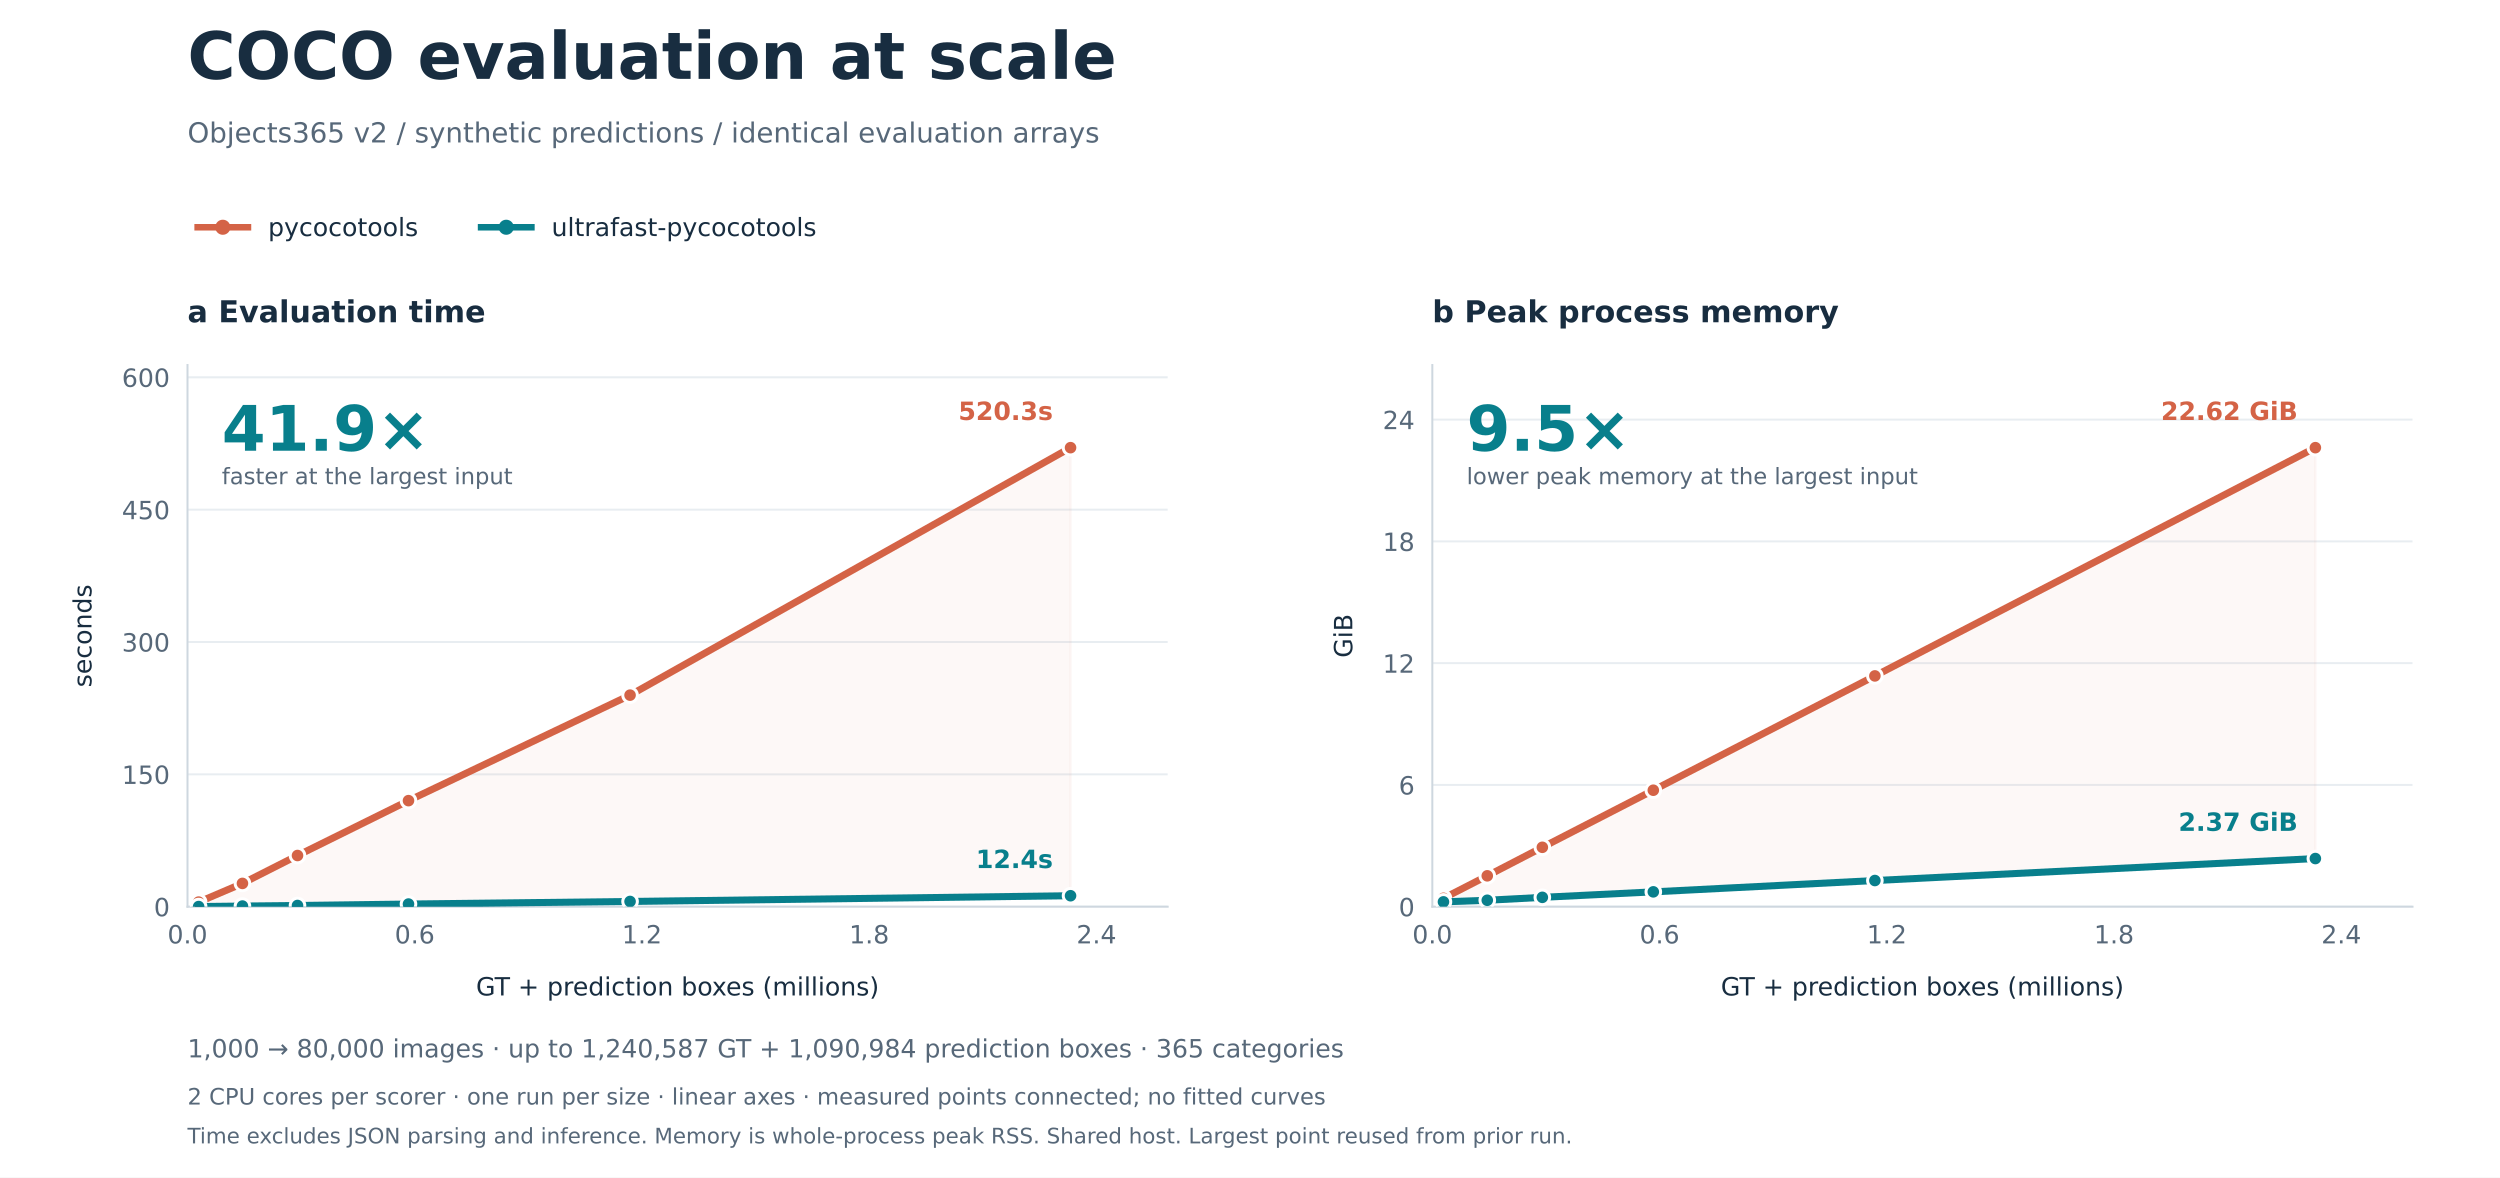
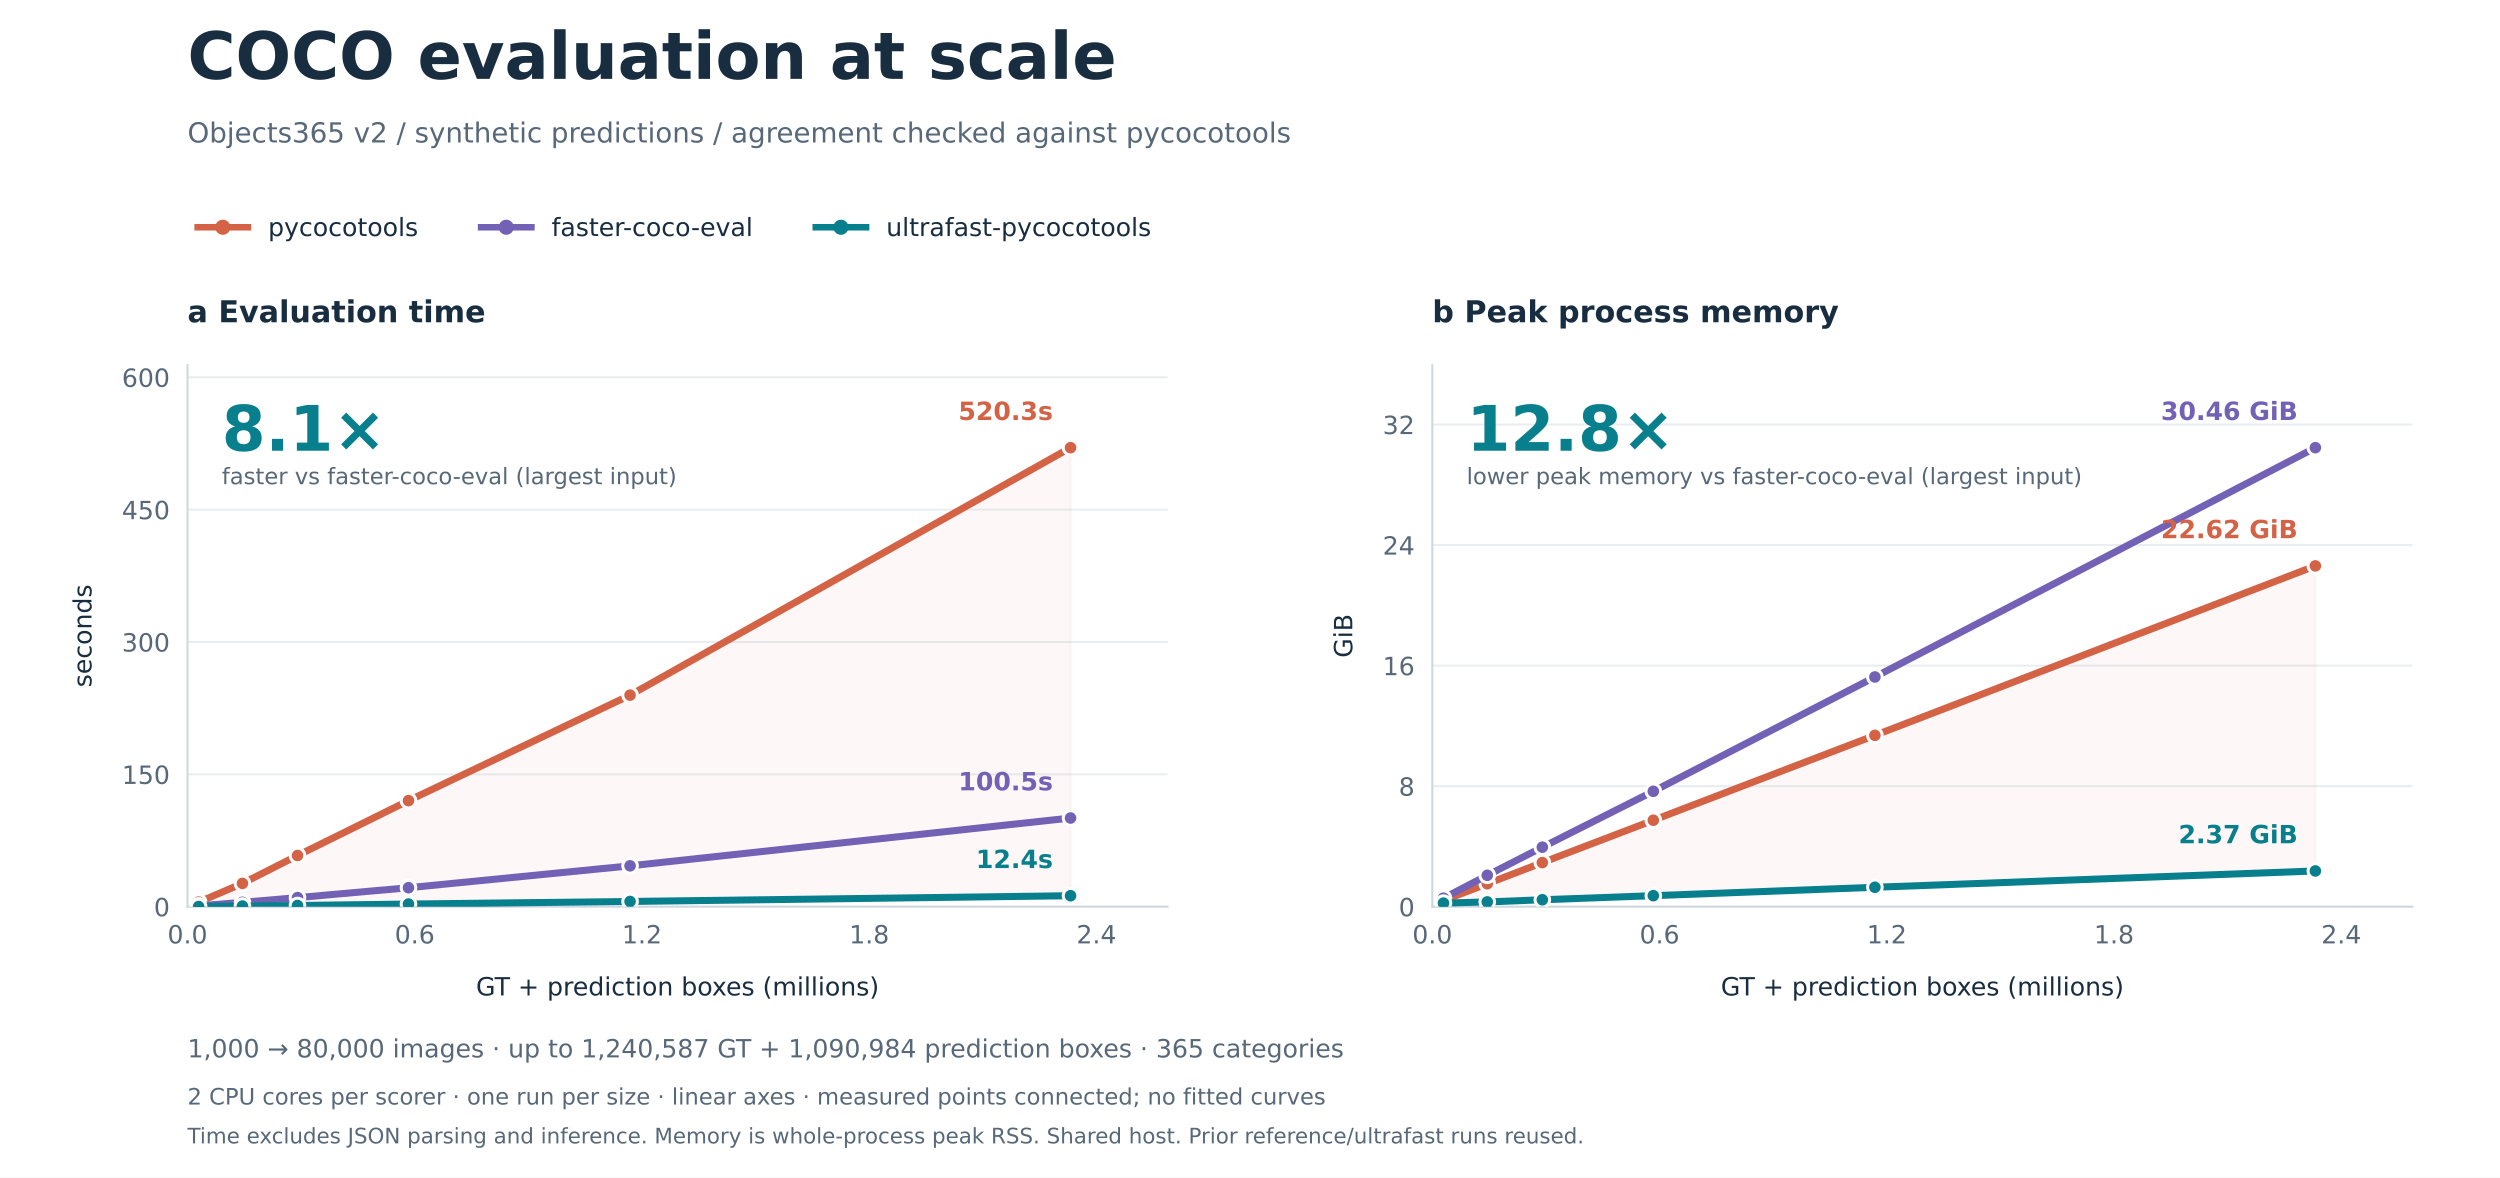
<svg xmlns="http://www.w3.org/2000/svg" xmlns:xlink="http://www.w3.org/1999/xlink" width="993.6pt" height="468pt" viewBox="0 0 993.6 468" version="1.1">
  <defs>
    <style type="text/css">*{stroke-linejoin: round; stroke-linecap: butt}</style>
  </defs>
  <g id="figure_1">
    <g id="patch_1">
-       <path d="M 0 468  L 993.6 468  L 993.6 0  L 0 0  z " style="fill: #ffffff" />
+       <path d="M 0 468 L 993.6 468 L 993.6 0 L 0 0 z " style="fill: #ffffff" />
    </g>
    <g id="axes_1">
      <g id="patch_2">
-         <path d="M 74.52 360.36  L 464.081 360.36  L 464.081 145.08  L 74.52 145.08  z " style="fill: #ffffff" />
+         <path d="M 74.52 360.36 L 464.081 360.36 L 464.081 145.08 L 74.52 145.08 z " style="fill: #ffffff" />
      </g>
      <g id="matplotlib.axis_1">
        <g id="xtick_1">
          <g id="line2d_1" />
          <g id="text_1">
            <text style="font-size: 10px; font-family: 'DejaVu Sans'; text-anchor: middle; fill: #576879" x="74.52" y="374.958" transform="rotate(-0 74.52 374.9584)">0.0</text>
          </g>
        </g>
        <g id="xtick_2">
          <g id="line2d_2" />
          <g id="text_2">
            <text style="font-size: 10px; font-family: 'DejaVu Sans'; text-anchor: middle; fill: #576879" x="164.834" y="374.958" transform="rotate(-0 164.8341 374.9584)">0.6</text>
          </g>
        </g>
        <g id="xtick_3">
          <g id="line2d_3" />
          <g id="text_3">
            <text style="font-size: 10px; font-family: 'DejaVu Sans'; text-anchor: middle; fill: #576879" x="255.148" y="374.958" transform="rotate(-0 255.1481 374.9584)">1.2</text>
          </g>
        </g>
        <g id="xtick_4">
          <g id="line2d_4" />
          <g id="text_4">
            <text style="font-size: 10px; font-family: 'DejaVu Sans'; text-anchor: middle; fill: #576879" x="345.462" y="374.958" transform="rotate(-0 345.4622 374.9584)">1.8</text>
          </g>
        </g>
        <g id="xtick_5">
          <g id="line2d_5" />
          <g id="text_5">
            <text style="font-size: 10px; font-family: 'DejaVu Sans'; text-anchor: middle; fill: #576879" x="435.776" y="374.958" transform="rotate(-0 435.7762 374.9584)">2.4</text>
          </g>
        </g>
        <g id="text_6">
          <text style="font-size: 10px; font-family: 'DejaVu Sans'; text-anchor: middle; fill: #182d40" x="269.301" y="395.637" transform="rotate(-0 269.3006 395.6366)">GT + prediction boxes (millions)</text>
        </g>
      </g>
      <g id="matplotlib.axis_2">
        <g id="ytick_1">
          <g id="line2d_6">
-             <path d="M 74.52 360.36  L 464.081 360.36  " clip-path="url(#pf2074c2d98)" style="fill: none; stroke: #e8edf1; stroke-width: 0.8; stroke-linecap: square" />
+             <path d="M 74.52 360.36 L 464.081 360.36 " clip-path="url(#p50c7ef367d)" style="fill: none; stroke: #e8edf1; stroke-width: 0.8; stroke-linecap: square" />
          </g>
          <g id="line2d_7" />
          <g id="text_7">
            <text style="font-size: 10px; font-family: 'DejaVu Sans'; text-anchor: end; fill: #576879" x="67.52" y="364.159" transform="rotate(-0 67.52 364.1592)">0</text>
          </g>
        </g>
        <g id="ytick_2">
          <g id="line2d_8">
-             <path d="M 74.52 307.759  L 464.081 307.759  " clip-path="url(#pf2074c2d98)" style="fill: none; stroke: #e8edf1; stroke-width: 0.8; stroke-linecap: square" />
+             <path d="M 74.52 307.759 L 464.081 307.759 " clip-path="url(#p50c7ef367d)" style="fill: none; stroke: #e8edf1; stroke-width: 0.8; stroke-linecap: square" />
          </g>
          <g id="line2d_9" />
          <g id="text_8">
            <text style="font-size: 10px; font-family: 'DejaVu Sans'; text-anchor: end; fill: #576879" x="67.52" y="311.558" transform="rotate(-0 67.52 311.5579)">150</text>
          </g>
        </g>
        <g id="ytick_3">
          <g id="line2d_10">
-             <path d="M 74.52 255.157  L 464.081 255.157  " clip-path="url(#pf2074c2d98)" style="fill: none; stroke: #e8edf1; stroke-width: 0.8; stroke-linecap: square" />
+             <path d="M 74.52 255.157 L 464.081 255.157 " clip-path="url(#p50c7ef367d)" style="fill: none; stroke: #e8edf1; stroke-width: 0.8; stroke-linecap: square" />
          </g>
          <g id="line2d_11" />
          <g id="text_9">
            <text style="font-size: 10px; font-family: 'DejaVu Sans'; text-anchor: end; fill: #576879" x="67.52" y="258.957" transform="rotate(-0 67.52 258.9567)">300</text>
          </g>
        </g>
        <g id="ytick_4">
          <g id="line2d_12">
-             <path d="M 74.52 202.556  L 464.081 202.556  " clip-path="url(#pf2074c2d98)" style="fill: none; stroke: #e8edf1; stroke-width: 0.8; stroke-linecap: square" />
+             <path d="M 74.52 202.556 L 464.081 202.556 " clip-path="url(#p50c7ef367d)" style="fill: none; stroke: #e8edf1; stroke-width: 0.8; stroke-linecap: square" />
          </g>
          <g id="line2d_13" />
          <g id="text_10">
            <text style="font-size: 10px; font-family: 'DejaVu Sans'; text-anchor: end; fill: #576879" x="67.52" y="206.355" transform="rotate(-0 67.52 206.3554)">450</text>
          </g>
        </g>
        <g id="ytick_5">
          <g id="line2d_14">
-             <path d="M 74.52 149.955  L 464.081 149.955  " clip-path="url(#pf2074c2d98)" style="fill: none; stroke: #e8edf1; stroke-width: 0.8; stroke-linecap: square" />
+             <path d="M 74.52 149.955 L 464.081 149.955 " clip-path="url(#p50c7ef367d)" style="fill: none; stroke: #e8edf1; stroke-width: 0.8; stroke-linecap: square" />
          </g>
          <g id="line2d_15" />
          <g id="text_11">
            <text style="font-size: 10px; font-family: 'DejaVu Sans'; text-anchor: end; fill: #576879" x="67.52" y="153.754" transform="rotate(-0 67.52 153.7541)">600</text>
          </g>
        </g>
        <g id="text_12">
          <text style="font-size: 10px; font-family: 'DejaVu Sans'; text-anchor: middle; fill: #182d40" x="36.353" y="252.72" transform="rotate(-90 36.35281 252.72)">seconds</text>
        </g>
      </g>
      <g id="FillBetweenPolyCollection_1">
        <defs>
-           <path id="m2da3b0f2d8" d="M 78.947 -109.469  L 78.947 -107.699  L 96.357 -107.899  L 118.241 -108.118  L 162.349 -108.697  L 250.409 -109.72  L 425.476 -111.999  L 425.476 -290.081  L 425.476 -290.081  L 250.409 -191.724  L 162.349 -149.792  L 118.241 -127.984  L 96.357 -116.898  L 78.947 -109.469  z " style="stroke: #d46346; stroke-opacity: 0.045" />
-         </defs>
-         <g clip-path="url(#pf2074c2d98)">
-           <use xlink:href="#m2da3b0f2d8" x="0" y="468" style="fill: #d46346; fill-opacity: 0.045; stroke: #d46346; stroke-opacity: 0.045" />
+           <path id="mf4e1070b5e" d="M 78.947 -109.469 L 78.947 -107.699 L 96.357 -107.899 L 118.241 -108.118 L 162.349 -108.697 L 250.409 -109.72 L 425.476 -111.999 L 425.476 -290.081 L 425.476 -290.081 L 250.409 -191.724 L 162.349 -149.792 L 118.241 -127.984 L 96.357 -116.898 L 78.947 -109.469 z " style="stroke: #d46346; stroke-opacity: 0.045" />
+         </defs>
+         <g clip-path="url(#p50c7ef367d)">
+           <use xlink:href="#mf4e1070b5e" x="0" y="468" style="fill: #d46346; fill-opacity: 0.045; stroke: #d46346; stroke-opacity: 0.045" />
        </g>
      </g>
      <g id="patch_3">
-         <path d="M 74.52 360.36  L 74.52 145.08  " style="fill: none; stroke: #ced7df; stroke-width: 0.8; stroke-linejoin: miter; stroke-linecap: square" />
+         <path d="M 74.52 360.36 L 74.52 145.08 " style="fill: none; stroke: #ced7df; stroke-width: 0.8; stroke-linejoin: miter; stroke-linecap: square" />
      </g>
      <g id="patch_4">
-         <path d="M 74.52 360.36  L 464.081 360.36  " style="fill: none; stroke: #ced7df; stroke-width: 0.8; stroke-linejoin: miter; stroke-linecap: square" />
+         <path d="M 74.52 360.36 L 464.081 360.36 " style="fill: none; stroke: #ced7df; stroke-width: 0.8; stroke-linejoin: miter; stroke-linecap: square" />
      </g>
      <g id="line2d_16">
-         <path d="M 78.947 358.531  L 96.357 351.102  L 118.241 340.016  L 162.349 318.208  L 250.409 276.276  L 425.476 177.919  " clip-path="url(#pf2074c2d98)" style="fill: none; stroke: #d46346; stroke-width: 2.8; stroke-linecap: square" />
-         <defs>
-           <path id="mccd30c6f6e" d="M 0 2.9  C 0.769 2.9 1.507 2.594 2.051 2.051  C 2.594 1.507 2.9 0.769 2.9 0  C 2.9 -0.769 2.594 -1.507 2.051 -2.051  C 1.507 -2.594 0.769 -2.9 0 -2.9  C -0.769 -2.9 -1.507 -2.594 -2.051 -2.051  C -2.594 -1.507 -2.9 -0.769 -2.9 0  C -2.9 0.769 -2.594 1.507 -2.051 2.051  C -1.507 2.594 -0.769 2.9 0 2.9  z " style="stroke: #ffffff; stroke-width: 1.2" />
-         </defs>
-         <g clip-path="url(#pf2074c2d98)">
-           <use xlink:href="#mccd30c6f6e" x="78.947" y="358.531" style="fill: #d46346; stroke: #ffffff; stroke-width: 1.2" />
-           <use xlink:href="#mccd30c6f6e" x="96.357" y="351.102" style="fill: #d46346; stroke: #ffffff; stroke-width: 1.2" />
-           <use xlink:href="#mccd30c6f6e" x="118.241" y="340.016" style="fill: #d46346; stroke: #ffffff; stroke-width: 1.2" />
-           <use xlink:href="#mccd30c6f6e" x="162.349" y="318.208" style="fill: #d46346; stroke: #ffffff; stroke-width: 1.2" />
-           <use xlink:href="#mccd30c6f6e" x="250.409" y="276.276" style="fill: #d46346; stroke: #ffffff; stroke-width: 1.2" />
-           <use xlink:href="#mccd30c6f6e" x="425.476" y="177.919" style="fill: #d46346; stroke: #ffffff; stroke-width: 1.2" />
+         <path d="M 78.947 358.531 L 96.357 351.102 L 118.241 340.016 L 162.349 318.208 L 250.409 276.276 L 425.476 177.919 " clip-path="url(#p50c7ef367d)" style="fill: none; stroke: #d46346; stroke-width: 2.8; stroke-linecap: square" />
+         <defs>
+           <path id="m17f4649b49" d="M 0 2.9 C 0.769 2.9 1.507 2.594 2.051 2.051 C 2.594 1.507 2.9 0.769 2.9 0 C 2.9 -0.769 2.594 -1.507 2.051 -2.051 C 1.507 -2.594 0.769 -2.9 0 -2.9 C -0.769 -2.9 -1.507 -2.594 -2.051 -2.051 C -2.594 -1.507 -2.9 -0.769 -2.9 0 C -2.9 0.769 -2.594 1.507 -2.051 2.051 C -1.507 2.594 -0.769 2.9 0 2.9 z " style="stroke: #ffffff; stroke-width: 1.2" />
+         </defs>
+         <g clip-path="url(#p50c7ef367d)">
+           <use xlink:href="#m17f4649b49" x="78.947" y="358.531" style="fill: #d46346; stroke: #ffffff; stroke-width: 1.2" />
+           <use xlink:href="#m17f4649b49" x="96.357" y="351.102" style="fill: #d46346; stroke: #ffffff; stroke-width: 1.2" />
+           <use xlink:href="#m17f4649b49" x="118.241" y="340.016" style="fill: #d46346; stroke: #ffffff; stroke-width: 1.2" />
+           <use xlink:href="#m17f4649b49" x="162.349" y="318.208" style="fill: #d46346; stroke: #ffffff; stroke-width: 1.2" />
+           <use xlink:href="#m17f4649b49" x="250.409" y="276.276" style="fill: #d46346; stroke: #ffffff; stroke-width: 1.2" />
+           <use xlink:href="#m17f4649b49" x="425.476" y="177.919" style="fill: #d46346; stroke: #ffffff; stroke-width: 1.2" />
        </g>
      </g>
      <g id="line2d_17">
-         <path d="M 78.947 360.301  L 96.357 360.101  L 118.241 359.882  L 162.349 359.303  L 250.409 358.28  L 425.476 356.001  " clip-path="url(#pf2074c2d98)" style="fill: none; stroke: #087f8c; stroke-width: 2.8; stroke-linecap: square" />
-         <defs>
-           <path id="mb3a3231e10" d="M 0 2.9  C 0.769 2.9 1.507 2.594 2.051 2.051  C 2.594 1.507 2.9 0.769 2.9 0  C 2.9 -0.769 2.594 -1.507 2.051 -2.051  C 1.507 -2.594 0.769 -2.9 0 -2.9  C -0.769 -2.9 -1.507 -2.594 -2.051 -2.051  C -2.594 -1.507 -2.9 -0.769 -2.9 0  C -2.9 0.769 -2.594 1.507 -2.051 2.051  C -1.507 2.594 -0.769 2.9 0 2.9  z " style="stroke: #ffffff; stroke-width: 1.2" />
-         </defs>
-         <g clip-path="url(#pf2074c2d98)">
-           <use xlink:href="#mb3a3231e10" x="78.947" y="360.301" style="fill: #087f8c; stroke: #ffffff; stroke-width: 1.2" />
-           <use xlink:href="#mb3a3231e10" x="96.357" y="360.101" style="fill: #087f8c; stroke: #ffffff; stroke-width: 1.2" />
-           <use xlink:href="#mb3a3231e10" x="118.241" y="359.882" style="fill: #087f8c; stroke: #ffffff; stroke-width: 1.2" />
-           <use xlink:href="#mb3a3231e10" x="162.349" y="359.303" style="fill: #087f8c; stroke: #ffffff; stroke-width: 1.2" />
-           <use xlink:href="#mb3a3231e10" x="250.409" y="358.28" style="fill: #087f8c; stroke: #ffffff; stroke-width: 1.2" />
-           <use xlink:href="#mb3a3231e10" x="425.476" y="356.001" style="fill: #087f8c; stroke: #ffffff; stroke-width: 1.2" />
+         <path d="M 78.947 360.02 L 96.357 358.617 L 118.241 356.745 L 162.349 352.816 L 250.409 344.112 L 425.476 325.112 " clip-path="url(#p50c7ef367d)" style="fill: none; stroke: #7261b5; stroke-width: 2.8; stroke-linecap: square" />
+         <defs>
+           <path id="me928ab1f13" d="M 0 2.9 C 0.769 2.9 1.507 2.594 2.051 2.051 C 2.594 1.507 2.9 0.769 2.9 0 C 2.9 -0.769 2.594 -1.507 2.051 -2.051 C 1.507 -2.594 0.769 -2.9 0 -2.9 C -0.769 -2.9 -1.507 -2.594 -2.051 -2.051 C -2.594 -1.507 -2.9 -0.769 -2.9 0 C -2.9 0.769 -2.594 1.507 -2.051 2.051 C -1.507 2.594 -0.769 2.9 0 2.9 z " style="stroke: #ffffff; stroke-width: 1.2" />
+         </defs>
+         <g clip-path="url(#p50c7ef367d)">
+           <use xlink:href="#me928ab1f13" x="78.947" y="360.02" style="fill: #7261b5; stroke: #ffffff; stroke-width: 1.2" />
+           <use xlink:href="#me928ab1f13" x="96.357" y="358.617" style="fill: #7261b5; stroke: #ffffff; stroke-width: 1.2" />
+           <use xlink:href="#me928ab1f13" x="118.241" y="356.745" style="fill: #7261b5; stroke: #ffffff; stroke-width: 1.2" />
+           <use xlink:href="#me928ab1f13" x="162.349" y="352.816" style="fill: #7261b5; stroke: #ffffff; stroke-width: 1.2" />
+           <use xlink:href="#me928ab1f13" x="250.409" y="344.112" style="fill: #7261b5; stroke: #ffffff; stroke-width: 1.2" />
+           <use xlink:href="#me928ab1f13" x="425.476" y="325.112" style="fill: #7261b5; stroke: #ffffff; stroke-width: 1.2" />
+         </g>
+       </g>
+       <g id="line2d_18">
+         <path d="M 78.947 360.301 L 96.357 360.101 L 118.241 359.882 L 162.349 359.303 L 250.409 358.28 L 425.476 356.001 " clip-path="url(#p50c7ef367d)" style="fill: none; stroke: #087f8c; stroke-width: 2.8; stroke-linecap: square" />
+         <defs>
+           <path id="me4c6c9e412" d="M 0 2.9 C 0.769 2.9 1.507 2.594 2.051 2.051 C 2.594 1.507 2.9 0.769 2.9 0 C 2.9 -0.769 2.594 -1.507 2.051 -2.051 C 1.507 -2.594 0.769 -2.9 0 -2.9 C -0.769 -2.9 -1.507 -2.594 -2.051 -2.051 C -2.594 -1.507 -2.9 -0.769 -2.9 0 C -2.9 0.769 -2.594 1.507 -2.051 2.051 C -1.507 2.594 -0.769 2.9 0 2.9 z " style="stroke: #ffffff; stroke-width: 1.2" />
+         </defs>
+         <g clip-path="url(#p50c7ef367d)">
+           <use xlink:href="#me4c6c9e412" x="78.947" y="360.301" style="fill: #087f8c; stroke: #ffffff; stroke-width: 1.2" />
+           <use xlink:href="#me4c6c9e412" x="96.357" y="360.101" style="fill: #087f8c; stroke: #ffffff; stroke-width: 1.2" />
+           <use xlink:href="#me4c6c9e412" x="118.241" y="359.882" style="fill: #087f8c; stroke: #ffffff; stroke-width: 1.2" />
+           <use xlink:href="#me4c6c9e412" x="162.349" y="359.303" style="fill: #087f8c; stroke: #ffffff; stroke-width: 1.2" />
+           <use xlink:href="#me4c6c9e412" x="250.409" y="358.28" style="fill: #087f8c; stroke: #ffffff; stroke-width: 1.2" />
+           <use xlink:href="#me4c6c9e412" x="425.476" y="356.001" style="fill: #087f8c; stroke: #ffffff; stroke-width: 1.2" />
        </g>
      </g>
      <g id="text_13">
-         <text style="font-weight: 700; font-size: 25px; font-family: 'DejaVu Sans'; text-anchor: start; fill: #087f8c" x="88.155" y="179.146" transform="rotate(-0 88.15464 179.1457)">41.9×</text>
+         <text style="font-weight: 700; font-size: 25px; font-family: 'DejaVu Sans'; text-anchor: start; fill: #087f8c" x="88.155" y="179.146" transform="rotate(-0 88.15464 179.1457)">8.1×</text>
      </g>
      <g id="text_14">
-         <text style="font-size: 9px; font-family: 'DejaVu Sans'; text-anchor: start; fill: #576879" x="88.155" y="192.442" transform="rotate(-0 88.15464 192.4416)">faster at the largest input</text>
+         <text style="font-size: 9px; font-family: 'DejaVu Sans'; text-anchor: start; fill: #576879" x="88.155" y="192.442" transform="rotate(-0 88.15464 192.4416)">faster vs faster-coco-eval (largest input)</text>
      </g>
      <g id="text_15">
        <text style="font-weight: 700; font-size: 10px; font-family: 'DejaVu Sans'; text-anchor: end; fill: #d46346" x="418.476" y="166.919" transform="rotate(-0 418.4761 166.9193)">520.3s</text>
      </g>
      <g id="text_16">
+         <text style="font-weight: 700; font-size: 10px; font-family: 'DejaVu Sans'; text-anchor: end; fill: #7261b5" x="418.476" y="314.112" transform="rotate(-0 418.4761 314.1124)">100.5s</text>
+       </g>
+       <g id="text_17">
        <text style="font-weight: 700; font-size: 10px; font-family: 'DejaVu Sans'; text-anchor: end; fill: #087f8c" x="418.476" y="345.001" transform="rotate(-0 418.4761 345.0012)">12.4s</text>
      </g>
-       <g id="text_17">
+       <g id="text_18">
        <text style="font-weight: 700; font-size: 12px; font-family: 'DejaVu Sans'; text-anchor: start; fill: #182d40" x="74.52" y="128.08" transform="rotate(-0 74.52 128.08)">a   Evaluation time</text>
      </g>
    </g>
    <g id="axes_2">
      <g id="patch_5">
-         <path d="M 569.263 360.36  L 958.824 360.36  L 958.824 145.08  L 569.263 145.08  z " style="fill: #ffffff" />
+         <path d="M 569.263 360.36 L 958.824 360.36 L 958.824 145.08 L 569.263 145.08 z " style="fill: #ffffff" />
      </g>
      <g id="matplotlib.axis_3">
        <g id="xtick_6">
-           <g id="line2d_18" />
-           <g id="text_18">
-             <text style="font-size: 10px; font-family: 'DejaVu Sans'; text-anchor: middle; fill: #576879" x="569.263" y="374.958" transform="rotate(-0 569.2628 374.9584)">0.0</text>
-           </g>
-         </g>
-         <g id="xtick_7">
          <g id="line2d_19" />
          <g id="text_19">
-             <text style="font-size: 10px; font-family: 'DejaVu Sans'; text-anchor: middle; fill: #576879" x="659.577" y="374.958" transform="rotate(-0 659.5768 374.9584)">0.6</text>
-           </g>
-         </g>
-         <g id="xtick_8">
+             <text style="font-size: 10px; font-family: 'DejaVu Sans'; text-anchor: middle; fill: #576879" x="569.263" y="374.958" transform="rotate(-0 569.2628 374.9584)">0.0</text>
+           </g>
+         </g>
+         <g id="xtick_7">
          <g id="line2d_20" />
          <g id="text_20">
-             <text style="font-size: 10px; font-family: 'DejaVu Sans'; text-anchor: middle; fill: #576879" x="749.891" y="374.958" transform="rotate(-0 749.8909 374.9584)">1.2</text>
-           </g>
-         </g>
-         <g id="xtick_9">
+             <text style="font-size: 10px; font-family: 'DejaVu Sans'; text-anchor: middle; fill: #576879" x="659.577" y="374.958" transform="rotate(-0 659.5768 374.9584)">0.6</text>
+           </g>
+         </g>
+         <g id="xtick_8">
          <g id="line2d_21" />
          <g id="text_21">
-             <text style="font-size: 10px; font-family: 'DejaVu Sans'; text-anchor: middle; fill: #576879" x="840.205" y="374.958" transform="rotate(-0 840.2049 374.9584)">1.8</text>
-           </g>
-         </g>
-         <g id="xtick_10">
+             <text style="font-size: 10px; font-family: 'DejaVu Sans'; text-anchor: middle; fill: #576879" x="749.891" y="374.958" transform="rotate(-0 749.8909 374.9584)">1.2</text>
+           </g>
+         </g>
+         <g id="xtick_9">
          <g id="line2d_22" />
          <g id="text_22">
+             <text style="font-size: 10px; font-family: 'DejaVu Sans'; text-anchor: middle; fill: #576879" x="840.205" y="374.958" transform="rotate(-0 840.2049 374.9584)">1.8</text>
+           </g>
+         </g>
+         <g id="xtick_10">
+           <g id="line2d_23" />
+           <g id="text_23">
            <text style="font-size: 10px; font-family: 'DejaVu Sans'; text-anchor: middle; fill: #576879" x="930.519" y="374.958" transform="rotate(-0 930.519 374.9584)">2.4</text>
          </g>
        </g>
-         <g id="text_23">
+         <g id="text_24">
          <text style="font-size: 10px; font-family: 'DejaVu Sans'; text-anchor: middle; fill: #182d40" x="764.043" y="395.637" transform="rotate(-0 764.0434 395.6366)">GT + prediction boxes (millions)</text>
        </g>
      </g>
      <g id="matplotlib.axis_4">
        <g id="ytick_6">
-           <g id="line2d_23">
-             <path d="M 569.263 360.36  L 958.824 360.36  " clip-path="url(#pa62e133e5a)" style="fill: none; stroke: #e8edf1; stroke-width: 0.8; stroke-linecap: square" />
-           </g>
-           <g id="line2d_24" />
-           <g id="text_24">
+           <g id="line2d_24">
+             <path d="M 569.263 360.36 L 958.824 360.36 " clip-path="url(#p2960272483)" style="fill: none; stroke: #e8edf1; stroke-width: 0.8; stroke-linecap: square" />
+           </g>
+           <g id="line2d_25" />
+           <g id="text_25">
            <text style="font-size: 10px; font-family: 'DejaVu Sans'; text-anchor: end; fill: #576879" x="562.263" y="364.159" transform="rotate(-0 562.2628 364.1592)">0</text>
          </g>
        </g>
        <g id="ytick_7">
-           <g id="line2d_25">
-             <path d="M 569.263 311.962  L 958.824 311.962  " clip-path="url(#pa62e133e5a)" style="fill: none; stroke: #e8edf1; stroke-width: 0.8; stroke-linecap: square" />
-           </g>
-           <g id="line2d_26" />
-           <g id="text_25">
-             <text style="font-size: 10px; font-family: 'DejaVu Sans'; text-anchor: end; fill: #576879" x="562.263" y="315.762" transform="rotate(-0 562.2628 315.7616)">6</text>
+           <g id="line2d_26">
+             <path d="M 569.263 312.451 L 958.824 312.451 " clip-path="url(#p2960272483)" style="fill: none; stroke: #e8edf1; stroke-width: 0.8; stroke-linecap: square" />
+           </g>
+           <g id="line2d_27" />
+           <g id="text_26">
+             <text style="font-size: 10px; font-family: 'DejaVu Sans'; text-anchor: end; fill: #576879" x="562.263" y="316.25" transform="rotate(-0 562.2628 316.2504)">8</text>
          </g>
        </g>
        <g id="ytick_8">
-           <g id="line2d_27">
-             <path d="M 569.263 263.565  L 958.824 263.565  " clip-path="url(#pa62e133e5a)" style="fill: none; stroke: #e8edf1; stroke-width: 0.8; stroke-linecap: square" />
-           </g>
-           <g id="line2d_28" />
-           <g id="text_26">
-             <text style="font-size: 10px; font-family: 'DejaVu Sans'; text-anchor: end; fill: #576879" x="562.263" y="267.364" transform="rotate(-0 562.2628 267.3639)">12</text>
+           <g id="line2d_28">
+             <path d="M 569.263 264.542 L 958.824 264.542 " clip-path="url(#p2960272483)" style="fill: none; stroke: #e8edf1; stroke-width: 0.8; stroke-linecap: square" />
+           </g>
+           <g id="line2d_29" />
+           <g id="text_27">
+             <text style="font-size: 10px; font-family: 'DejaVu Sans'; text-anchor: end; fill: #576879" x="562.263" y="268.341" transform="rotate(-0 562.2628 268.3415)">16</text>
          </g>
        </g>
        <g id="ytick_9">
-           <g id="line2d_29">
-             <path d="M 569.263 215.167  L 958.824 215.167  " clip-path="url(#pa62e133e5a)" style="fill: none; stroke: #e8edf1; stroke-width: 0.8; stroke-linecap: square" />
-           </g>
-           <g id="line2d_30" />
-           <g id="text_27">
-             <text style="font-size: 10px; font-family: 'DejaVu Sans'; text-anchor: end; fill: #576879" x="562.263" y="218.966" transform="rotate(-0 562.2628 218.9663)">18</text>
+           <g id="line2d_30">
+             <path d="M 569.263 216.633 L 958.824 216.633 " clip-path="url(#p2960272483)" style="fill: none; stroke: #e8edf1; stroke-width: 0.8; stroke-linecap: square" />
+           </g>
+           <g id="line2d_31" />
+           <g id="text_28">
+             <text style="font-size: 10px; font-family: 'DejaVu Sans'; text-anchor: end; fill: #576879" x="562.263" y="220.433" transform="rotate(-0 562.2628 220.4326)">24</text>
          </g>
        </g>
        <g id="ytick_10">
-           <g id="line2d_31">
-             <path d="M 569.263 166.769  L 958.824 166.769  " clip-path="url(#pa62e133e5a)" style="fill: none; stroke: #e8edf1; stroke-width: 0.8; stroke-linecap: square" />
-           </g>
-           <g id="line2d_32" />
-           <g id="text_28">
-             <text style="font-size: 10px; font-family: 'DejaVu Sans'; text-anchor: end; fill: #576879" x="562.263" y="170.569" transform="rotate(-0 562.2628 170.5686)">24</text>
-           </g>
-         </g>
-         <g id="text_29">
+           <g id="line2d_32">
+             <path d="M 569.263 168.725 L 958.824 168.725 " clip-path="url(#p2960272483)" style="fill: none; stroke: #e8edf1; stroke-width: 0.8; stroke-linecap: square" />
+           </g>
+           <g id="line2d_33" />
+           <g id="text_29">
+             <text style="font-size: 10px; font-family: 'DejaVu Sans'; text-anchor: end; fill: #576879" x="562.263" y="172.524" transform="rotate(-0 562.2628 172.5237)">32</text>
+           </g>
+         </g>
+         <g id="text_30">
          <text style="font-size: 10px; font-family: 'DejaVu Sans'; text-anchor: middle; fill: #182d40" x="537.458" y="252.72" transform="rotate(-90 537.4581 252.72)">GiB</text>
        </g>
      </g>
      <g id="FillBetweenPolyCollection_2">
        <defs>
-           <path id="me9eb83292c" d="M 573.689 -110.986  L 573.689 -109.562  L 591.1 -110.199  L 612.984 -111.36  L 657.092 -113.542  L 745.152 -118.045  L 920.219 -126.779  L 920.219 -290.081  L 920.219 -290.081  L 745.152 -199.363  L 657.092 -153.935  L 612.984 -131.248  L 591.1 -119.913  L 573.689 -110.986  z " style="stroke: #d46346; stroke-opacity: 0.045" />
-         </defs>
-         <g clip-path="url(#pa62e133e5a)">
-           <use xlink:href="#me9eb83292c" x="0" y="468" style="fill: #d46346; fill-opacity: 0.045; stroke: #d46346; stroke-opacity: 0.045" />
+           <path id="m0fedcf7cdf" d="M 573.689 -110.124 L 573.689 -109.067 L 591.1 -109.54 L 612.984 -110.402 L 657.092 -112.022 L 745.152 -115.365 L 920.219 -121.849 L 920.219 -243.089 L 920.219 -243.089 L 745.152 -175.737 L 657.092 -142.01 L 612.984 -125.167 L 591.1 -116.752 L 573.689 -110.124 z " style="stroke: #d46346; stroke-opacity: 0.045" />
+         </defs>
+         <g clip-path="url(#p2960272483)">
+           <use xlink:href="#m0fedcf7cdf" x="0" y="468" style="fill: #d46346; fill-opacity: 0.045; stroke: #d46346; stroke-opacity: 0.045" />
        </g>
      </g>
      <g id="patch_6">
-         <path d="M 569.263 360.36  L 569.263 145.08  " style="fill: none; stroke: #ced7df; stroke-width: 0.8; stroke-linejoin: miter; stroke-linecap: square" />
+         <path d="M 569.263 360.36 L 569.263 145.08 " style="fill: none; stroke: #ced7df; stroke-width: 0.8; stroke-linejoin: miter; stroke-linecap: square" />
      </g>
      <g id="patch_7">
-         <path d="M 569.263 360.36  L 958.824 360.36  " style="fill: none; stroke: #ced7df; stroke-width: 0.8; stroke-linejoin: miter; stroke-linecap: square" />
-       </g>
-       <g id="line2d_33">
-         <path d="M 573.689 357.014  L 591.1 348.087  L 612.984 336.752  L 657.092 314.065  L 745.152 268.637  L 920.219 177.919  " clip-path="url(#pa62e133e5a)" style="fill: none; stroke: #d46346; stroke-width: 2.8; stroke-linecap: square" />
-         <g clip-path="url(#pa62e133e5a)">
-           <use xlink:href="#mccd30c6f6e" x="573.689" y="357.014" style="fill: #d46346; stroke: #ffffff; stroke-width: 1.2" />
-           <use xlink:href="#mccd30c6f6e" x="591.1" y="348.087" style="fill: #d46346; stroke: #ffffff; stroke-width: 1.2" />
-           <use xlink:href="#mccd30c6f6e" x="612.984" y="336.752" style="fill: #d46346; stroke: #ffffff; stroke-width: 1.2" />
-           <use xlink:href="#mccd30c6f6e" x="657.092" y="314.065" style="fill: #d46346; stroke: #ffffff; stroke-width: 1.2" />
-           <use xlink:href="#mccd30c6f6e" x="745.152" y="268.637" style="fill: #d46346; stroke: #ffffff; stroke-width: 1.2" />
-           <use xlink:href="#mccd30c6f6e" x="920.219" y="177.919" style="fill: #d46346; stroke: #ffffff; stroke-width: 1.2" />
-         </g>
+         <path d="M 569.263 360.36 L 958.824 360.36 " style="fill: none; stroke: #ced7df; stroke-width: 0.8; stroke-linejoin: miter; stroke-linecap: square" />
      </g>
      <g id="line2d_34">
-         <path d="M 573.689 358.438  L 591.1 357.801  L 612.984 356.64  L 657.092 354.458  L 745.152 349.955  L 920.219 341.221  " clip-path="url(#pa62e133e5a)" style="fill: none; stroke: #087f8c; stroke-width: 2.8; stroke-linecap: square" />
-         <g clip-path="url(#pa62e133e5a)">
-           <use xlink:href="#mb3a3231e10" x="573.689" y="358.438" style="fill: #087f8c; stroke: #ffffff; stroke-width: 1.2" />
-           <use xlink:href="#mb3a3231e10" x="591.1" y="357.801" style="fill: #087f8c; stroke: #ffffff; stroke-width: 1.2" />
-           <use xlink:href="#mb3a3231e10" x="612.984" y="356.64" style="fill: #087f8c; stroke: #ffffff; stroke-width: 1.2" />
-           <use xlink:href="#mb3a3231e10" x="657.092" y="354.458" style="fill: #087f8c; stroke: #ffffff; stroke-width: 1.2" />
-           <use xlink:href="#mb3a3231e10" x="745.152" y="349.955" style="fill: #087f8c; stroke: #ffffff; stroke-width: 1.2" />
-           <use xlink:href="#mb3a3231e10" x="920.219" y="341.221" style="fill: #087f8c; stroke: #ffffff; stroke-width: 1.2" />
-         </g>
-       </g>
-       <g id="text_30">
-         <text style="font-weight: 700; font-size: 25px; font-family: 'DejaVu Sans'; text-anchor: start; fill: #087f8c" x="582.897" y="179.146" transform="rotate(-0 582.8974 179.1457)">9.5×</text>
+         <path d="M 573.689 357.876 L 591.1 351.248 L 612.984 342.833 L 657.092 325.99 L 745.152 292.263 L 920.219 224.911 " clip-path="url(#p2960272483)" style="fill: none; stroke: #d46346; stroke-width: 2.8; stroke-linecap: square" />
+         <g clip-path="url(#p2960272483)">
+           <use xlink:href="#m17f4649b49" x="573.689" y="357.876" style="fill: #d46346; stroke: #ffffff; stroke-width: 1.2" />
+           <use xlink:href="#m17f4649b49" x="591.1" y="351.248" style="fill: #d46346; stroke: #ffffff; stroke-width: 1.2" />
+           <use xlink:href="#m17f4649b49" x="612.984" y="342.833" style="fill: #d46346; stroke: #ffffff; stroke-width: 1.2" />
+           <use xlink:href="#m17f4649b49" x="657.092" y="325.99" style="fill: #d46346; stroke: #ffffff; stroke-width: 1.2" />
+           <use xlink:href="#m17f4649b49" x="745.152" y="292.263" style="fill: #d46346; stroke: #ffffff; stroke-width: 1.2" />
+           <use xlink:href="#m17f4649b49" x="920.219" y="224.911" style="fill: #d46346; stroke: #ffffff; stroke-width: 1.2" />
+         </g>
+       </g>
+       <g id="line2d_35">
+         <path d="M 573.689 356.967 L 591.1 347.883 L 612.984 336.707 L 657.092 314.49 L 745.152 269.058 L 920.219 177.919 " clip-path="url(#p2960272483)" style="fill: none; stroke: #7261b5; stroke-width: 2.8; stroke-linecap: square" />
+         <g clip-path="url(#p2960272483)">
+           <use xlink:href="#me928ab1f13" x="573.689" y="356.967" style="fill: #7261b5; stroke: #ffffff; stroke-width: 1.2" />
+           <use xlink:href="#me928ab1f13" x="591.1" y="347.883" style="fill: #7261b5; stroke: #ffffff; stroke-width: 1.2" />
+           <use xlink:href="#me928ab1f13" x="612.984" y="336.707" style="fill: #7261b5; stroke: #ffffff; stroke-width: 1.2" />
+           <use xlink:href="#me928ab1f13" x="657.092" y="314.49" style="fill: #7261b5; stroke: #ffffff; stroke-width: 1.2" />
+           <use xlink:href="#me928ab1f13" x="745.152" y="269.058" style="fill: #7261b5; stroke: #ffffff; stroke-width: 1.2" />
+           <use xlink:href="#me928ab1f13" x="920.219" y="177.919" style="fill: #7261b5; stroke: #ffffff; stroke-width: 1.2" />
+         </g>
+       </g>
+       <g id="line2d_36">
+         <path d="M 573.689 358.933 L 591.1 358.46 L 612.984 357.598 L 657.092 355.978 L 745.152 352.635 L 920.219 346.151 " clip-path="url(#p2960272483)" style="fill: none; stroke: #087f8c; stroke-width: 2.8; stroke-linecap: square" />
+         <g clip-path="url(#p2960272483)">
+           <use xlink:href="#me4c6c9e412" x="573.689" y="358.933" style="fill: #087f8c; stroke: #ffffff; stroke-width: 1.2" />
+           <use xlink:href="#me4c6c9e412" x="591.1" y="358.46" style="fill: #087f8c; stroke: #ffffff; stroke-width: 1.2" />
+           <use xlink:href="#me4c6c9e412" x="612.984" y="357.598" style="fill: #087f8c; stroke: #ffffff; stroke-width: 1.2" />
+           <use xlink:href="#me4c6c9e412" x="657.092" y="355.978" style="fill: #087f8c; stroke: #ffffff; stroke-width: 1.2" />
+           <use xlink:href="#me4c6c9e412" x="745.152" y="352.635" style="fill: #087f8c; stroke: #ffffff; stroke-width: 1.2" />
+           <use xlink:href="#me4c6c9e412" x="920.219" y="346.151" style="fill: #087f8c; stroke: #ffffff; stroke-width: 1.2" />
+         </g>
      </g>
      <g id="text_31">
-         <text style="font-size: 9px; font-family: 'DejaVu Sans'; text-anchor: start; fill: #576879" x="582.897" y="192.442" transform="rotate(-0 582.8974 192.4416)">lower peak memory at the largest input</text>
+         <text style="font-weight: 700; font-size: 25px; font-family: 'DejaVu Sans'; text-anchor: start; fill: #087f8c" x="582.897" y="179.146" transform="rotate(-0 582.8974 179.1457)">12.8×</text>
      </g>
      <g id="text_32">
-         <text style="font-weight: 700; font-size: 10px; font-family: 'DejaVu Sans'; text-anchor: end; fill: #d46346" x="913.219" y="166.919" transform="rotate(-0 913.2188 166.9193)">22.62 GiB</text>
+         <text style="font-size: 9px; font-family: 'DejaVu Sans'; text-anchor: start; fill: #576879" x="582.897" y="192.442" transform="rotate(-0 582.8974 192.4416)">lower peak memory vs faster-coco-eval (largest input)</text>
      </g>
      <g id="text_33">
-         <text style="font-weight: 700; font-size: 10px; font-family: 'DejaVu Sans'; text-anchor: end; fill: #087f8c" x="913.219" y="330.221" transform="rotate(-0 913.2188 330.2214)">2.37 GiB</text>
+         <text style="font-weight: 700; font-size: 10px; font-family: 'DejaVu Sans'; text-anchor: end; fill: #d46346" x="913.219" y="213.911" transform="rotate(-0 913.2188 213.9114)">22.62 GiB</text>
      </g>
      <g id="text_34">
+         <text style="font-weight: 700; font-size: 10px; font-family: 'DejaVu Sans'; text-anchor: end; fill: #7261b5" x="913.219" y="166.919" transform="rotate(-0 913.2188 166.9193)">30.46 GiB</text>
+       </g>
+       <g id="text_35">
+         <text style="font-weight: 700; font-size: 10px; font-family: 'DejaVu Sans'; text-anchor: end; fill: #087f8c" x="913.219" y="335.151" transform="rotate(-0 913.2188 335.151)">2.37 GiB</text>
+       </g>
+       <g id="text_36">
        <text style="font-weight: 700; font-size: 12px; font-family: 'DejaVu Sans'; text-anchor: start; fill: #182d40" x="569.263" y="128.08" transform="rotate(-0 569.2628 128.08)">b   Peak process memory</text>
      </g>
    </g>
-     <g id="text_35">
+     <g id="text_37">
      <text style="font-weight: 700; font-size: 26px; font-family: 'DejaVu Sans'; text-anchor: start; fill: #182d40" x="74.52" y="31.356" transform="rotate(-0 74.52 31.356)">COCO evaluation at scale</text>
    </g>
-     <g id="text_36">
-       <text style="font-size: 11px; font-family: 'DejaVu Sans'; text-anchor: start; fill: #576879" x="74.52" y="56.628" transform="rotate(-0 74.52 56.628)">Objects365 v2  /  synthetic predictions  /  identical evaluation arrays</text>
-     </g>
-     <g id="text_37">
+     <g id="text_38">
+       <text style="font-size: 11px; font-family: 'DejaVu Sans'; text-anchor: start; fill: #576879" x="74.52" y="56.628" transform="rotate(-0 74.52 56.628)">Objects365 v2  /  synthetic predictions  /  agreement checked against pycocotools</text>
+     </g>
+     <g id="text_39">
      <text style="font-size: 10px; font-family: 'DejaVu Sans'; text-anchor: start; fill: #576879" x="74.52" y="420.264" transform="rotate(-0 74.52 420.264)">1,000 → 80,000 images   ·   up to 1,240,587 GT + 1,090,984 prediction boxes   ·   365 categories</text>
    </g>
-     <g id="text_38">
+     <g id="text_40">
      <text style="font-size: 9px; font-family: 'DejaVu Sans'; text-anchor: start; fill: #576879" x="74.52" y="438.984" transform="rotate(-0 74.52 438.984)">2 CPU cores per scorer · one run per size · linear axes · measured points connected; no fitted curves</text>
    </g>
-     <g id="text_39">
-       <text style="font-size: 8.5px; font-family: 'DejaVu Sans'; text-anchor: start; fill: #576879" x="74.52" y="454.428" transform="rotate(-0 74.52 454.428)">Time excludes JSON parsing and inference. Memory is whole-process peak RSS. Shared host. Largest point reused from prior run.</text>
+     <g id="text_41">
+       <text style="font-size: 8.5px; font-family: 'DejaVu Sans'; text-anchor: start; fill: #576879" x="74.52" y="454.428" transform="rotate(-0 74.52 454.428)">Time excludes JSON parsing and inference. Memory is whole-process peak RSS. Shared host. Prior reference/ultrafast runs reused.</text>
    </g>
    <g id="legend_1">
-       <g id="line2d_35">
-         <path d="M 78.552 90.318  L 88.552 90.318  L 98.552 90.318  " style="fill: none; stroke: #d46346; stroke-width: 2.6; stroke-linecap: square" />
-         <defs>
-           <path id="mc217a309a0" d="M 0 2.5  C 0.663 2.5 1.299 2.237 1.768 1.768  C 2.237 1.299 2.5 0.663 2.5 0  C 2.5 -0.663 2.237 -1.299 1.768 -1.768  C 1.299 -2.237 0.663 -2.5 0 -2.5  C -0.663 -2.5 -1.299 -2.237 -1.768 -1.768  C -2.237 -1.299 -2.5 -0.663 -2.5 0  C -2.5 0.663 -2.237 1.299 -1.768 1.768  C -1.299 2.237 -0.663 2.5 0 2.5  z " style="stroke: #d46346" />
+       <g id="line2d_37">
+         <path d="M 78.552 90.318 L 88.552 90.318 L 98.552 90.318 " style="fill: none; stroke: #d46346; stroke-width: 2.6; stroke-linecap: square" />
+         <defs>
+           <path id="mc6e6de30b6" d="M 0 2.5 C 0.663 2.5 1.299 2.237 1.768 1.768 C 2.237 1.299 2.5 0.663 2.5 0 C 2.5 -0.663 2.237 -1.299 1.768 -1.768 C 1.299 -2.237 0.663 -2.5 0 -2.5 C -0.663 -2.5 -1.299 -2.237 -1.768 -1.768 C -2.237 -1.299 -2.5 -0.663 -2.5 0 C -2.5 0.663 -2.237 1.299 -1.768 1.768 C -1.299 2.237 -0.663 2.5 0 2.5 z " style="stroke: #d46346" />
        </defs>
        <g>
-           <use xlink:href="#mc217a309a0" x="88.552" y="90.318" style="fill: #d46346; stroke: #d46346" />
-         </g>
-       </g>
-       <g id="text_40">
+           <use xlink:href="#mc6e6de30b6" x="88.552" y="90.318" style="fill: #d46346; stroke: #d46346" />
+         </g>
+       </g>
+       <g id="text_42">
        <text style="font-size: 10px; font-family: 'DejaVu Sans'; text-anchor: start; fill: #182d40" x="106.552" y="93.818" transform="rotate(-0 106.552 93.81844)">pycocotools</text>
      </g>
-       <g id="line2d_36">
-         <path d="M 191.199 90.318  L 201.199 90.318  L 211.199 90.318  " style="fill: none; stroke: #087f8c; stroke-width: 2.6; stroke-linecap: square" />
-         <defs>
-           <path id="mb0c04138a6" d="M 0 2.5  C 0.663 2.5 1.299 2.237 1.768 1.768  C 2.237 1.299 2.5 0.663 2.5 0  C 2.5 -0.663 2.237 -1.299 1.768 -1.768  C 1.299 -2.237 0.663 -2.5 0 -2.5  C -0.663 -2.5 -1.299 -2.237 -1.768 -1.768  C -2.237 -1.299 -2.5 -0.663 -2.5 0  C -2.5 0.663 -2.237 1.299 -1.768 1.768  C -1.299 2.237 -0.663 2.5 0 2.5  z " style="stroke: #087f8c" />
+       <g id="line2d_38">
+         <path d="M 191.199 90.318 L 201.199 90.318 L 211.199 90.318 " style="fill: none; stroke: #7261b5; stroke-width: 2.6; stroke-linecap: square" />
+         <defs>
+           <path id="mabf741bb17" d="M 0 2.5 C 0.663 2.5 1.299 2.237 1.768 1.768 C 2.237 1.299 2.5 0.663 2.5 0 C 2.5 -0.663 2.237 -1.299 1.768 -1.768 C 1.299 -2.237 0.663 -2.5 0 -2.5 C -0.663 -2.5 -1.299 -2.237 -1.768 -1.768 C -2.237 -1.299 -2.5 -0.663 -2.5 0 C -2.5 0.663 -2.237 1.299 -1.768 1.768 C -1.299 2.237 -0.663 2.5 0 2.5 z " style="stroke: #7261b5" />
        </defs>
        <g>
-           <use xlink:href="#mb0c04138a6" x="201.199" y="90.318" style="fill: #087f8c; stroke: #087f8c" />
-         </g>
-       </g>
-       <g id="text_41">
-         <text style="font-size: 10px; font-family: 'DejaVu Sans'; text-anchor: start; fill: #182d40" x="219.199" y="93.818" transform="rotate(-0 219.1989 93.81844)">ultrafast-pycocotools</text>
+           <use xlink:href="#mabf741bb17" x="201.199" y="90.318" style="fill: #7261b5; stroke: #7261b5" />
+         </g>
+       </g>
+       <g id="text_43">
+         <text style="font-size: 10px; font-family: 'DejaVu Sans'; text-anchor: start; fill: #182d40" x="219.199" y="93.818" transform="rotate(-0 219.1989 93.81844)">faster-coco-eval</text>
+       </g>
+       <g id="line2d_39">
+         <path d="M 324.219 90.318 L 334.219 90.318 L 344.219 90.318 " style="fill: none; stroke: #087f8c; stroke-width: 2.6; stroke-linecap: square" />
+         <defs>
+           <path id="ma2387007c8" d="M 0 2.5 C 0.663 2.5 1.299 2.237 1.768 1.768 C 2.237 1.299 2.5 0.663 2.5 0 C 2.5 -0.663 2.237 -1.299 1.768 -1.768 C 1.299 -2.237 0.663 -2.5 0 -2.5 C -0.663 -2.5 -1.299 -2.237 -1.768 -1.768 C -2.237 -1.299 -2.5 -0.663 -2.5 0 C -2.5 0.663 -2.237 1.299 -1.768 1.768 C -1.299 2.237 -0.663 2.5 0 2.5 z " style="stroke: #087f8c" />
+         </defs>
+         <g>
+           <use xlink:href="#ma2387007c8" x="334.219" y="90.318" style="fill: #087f8c; stroke: #087f8c" />
+         </g>
+       </g>
+       <g id="text_44">
+         <text style="font-size: 10px; font-family: 'DejaVu Sans'; text-anchor: start; fill: #182d40" x="352.219" y="93.818" transform="rotate(-0 352.2192 93.81844)">ultrafast-pycocotools</text>
      </g>
    </g>
  </g>
  <defs>
-     <clipPath id="pf2074c2d98">
+     <clipPath id="p50c7ef367d">
      <rect x="74.52" y="145.08" width="389.561" height="215.28" />
    </clipPath>
-     <clipPath id="pa62e133e5a">
+     <clipPath id="p2960272483">
      <rect x="569.263" y="145.08" width="389.561" height="215.28" />
    </clipPath>
  </defs>
</svg>
